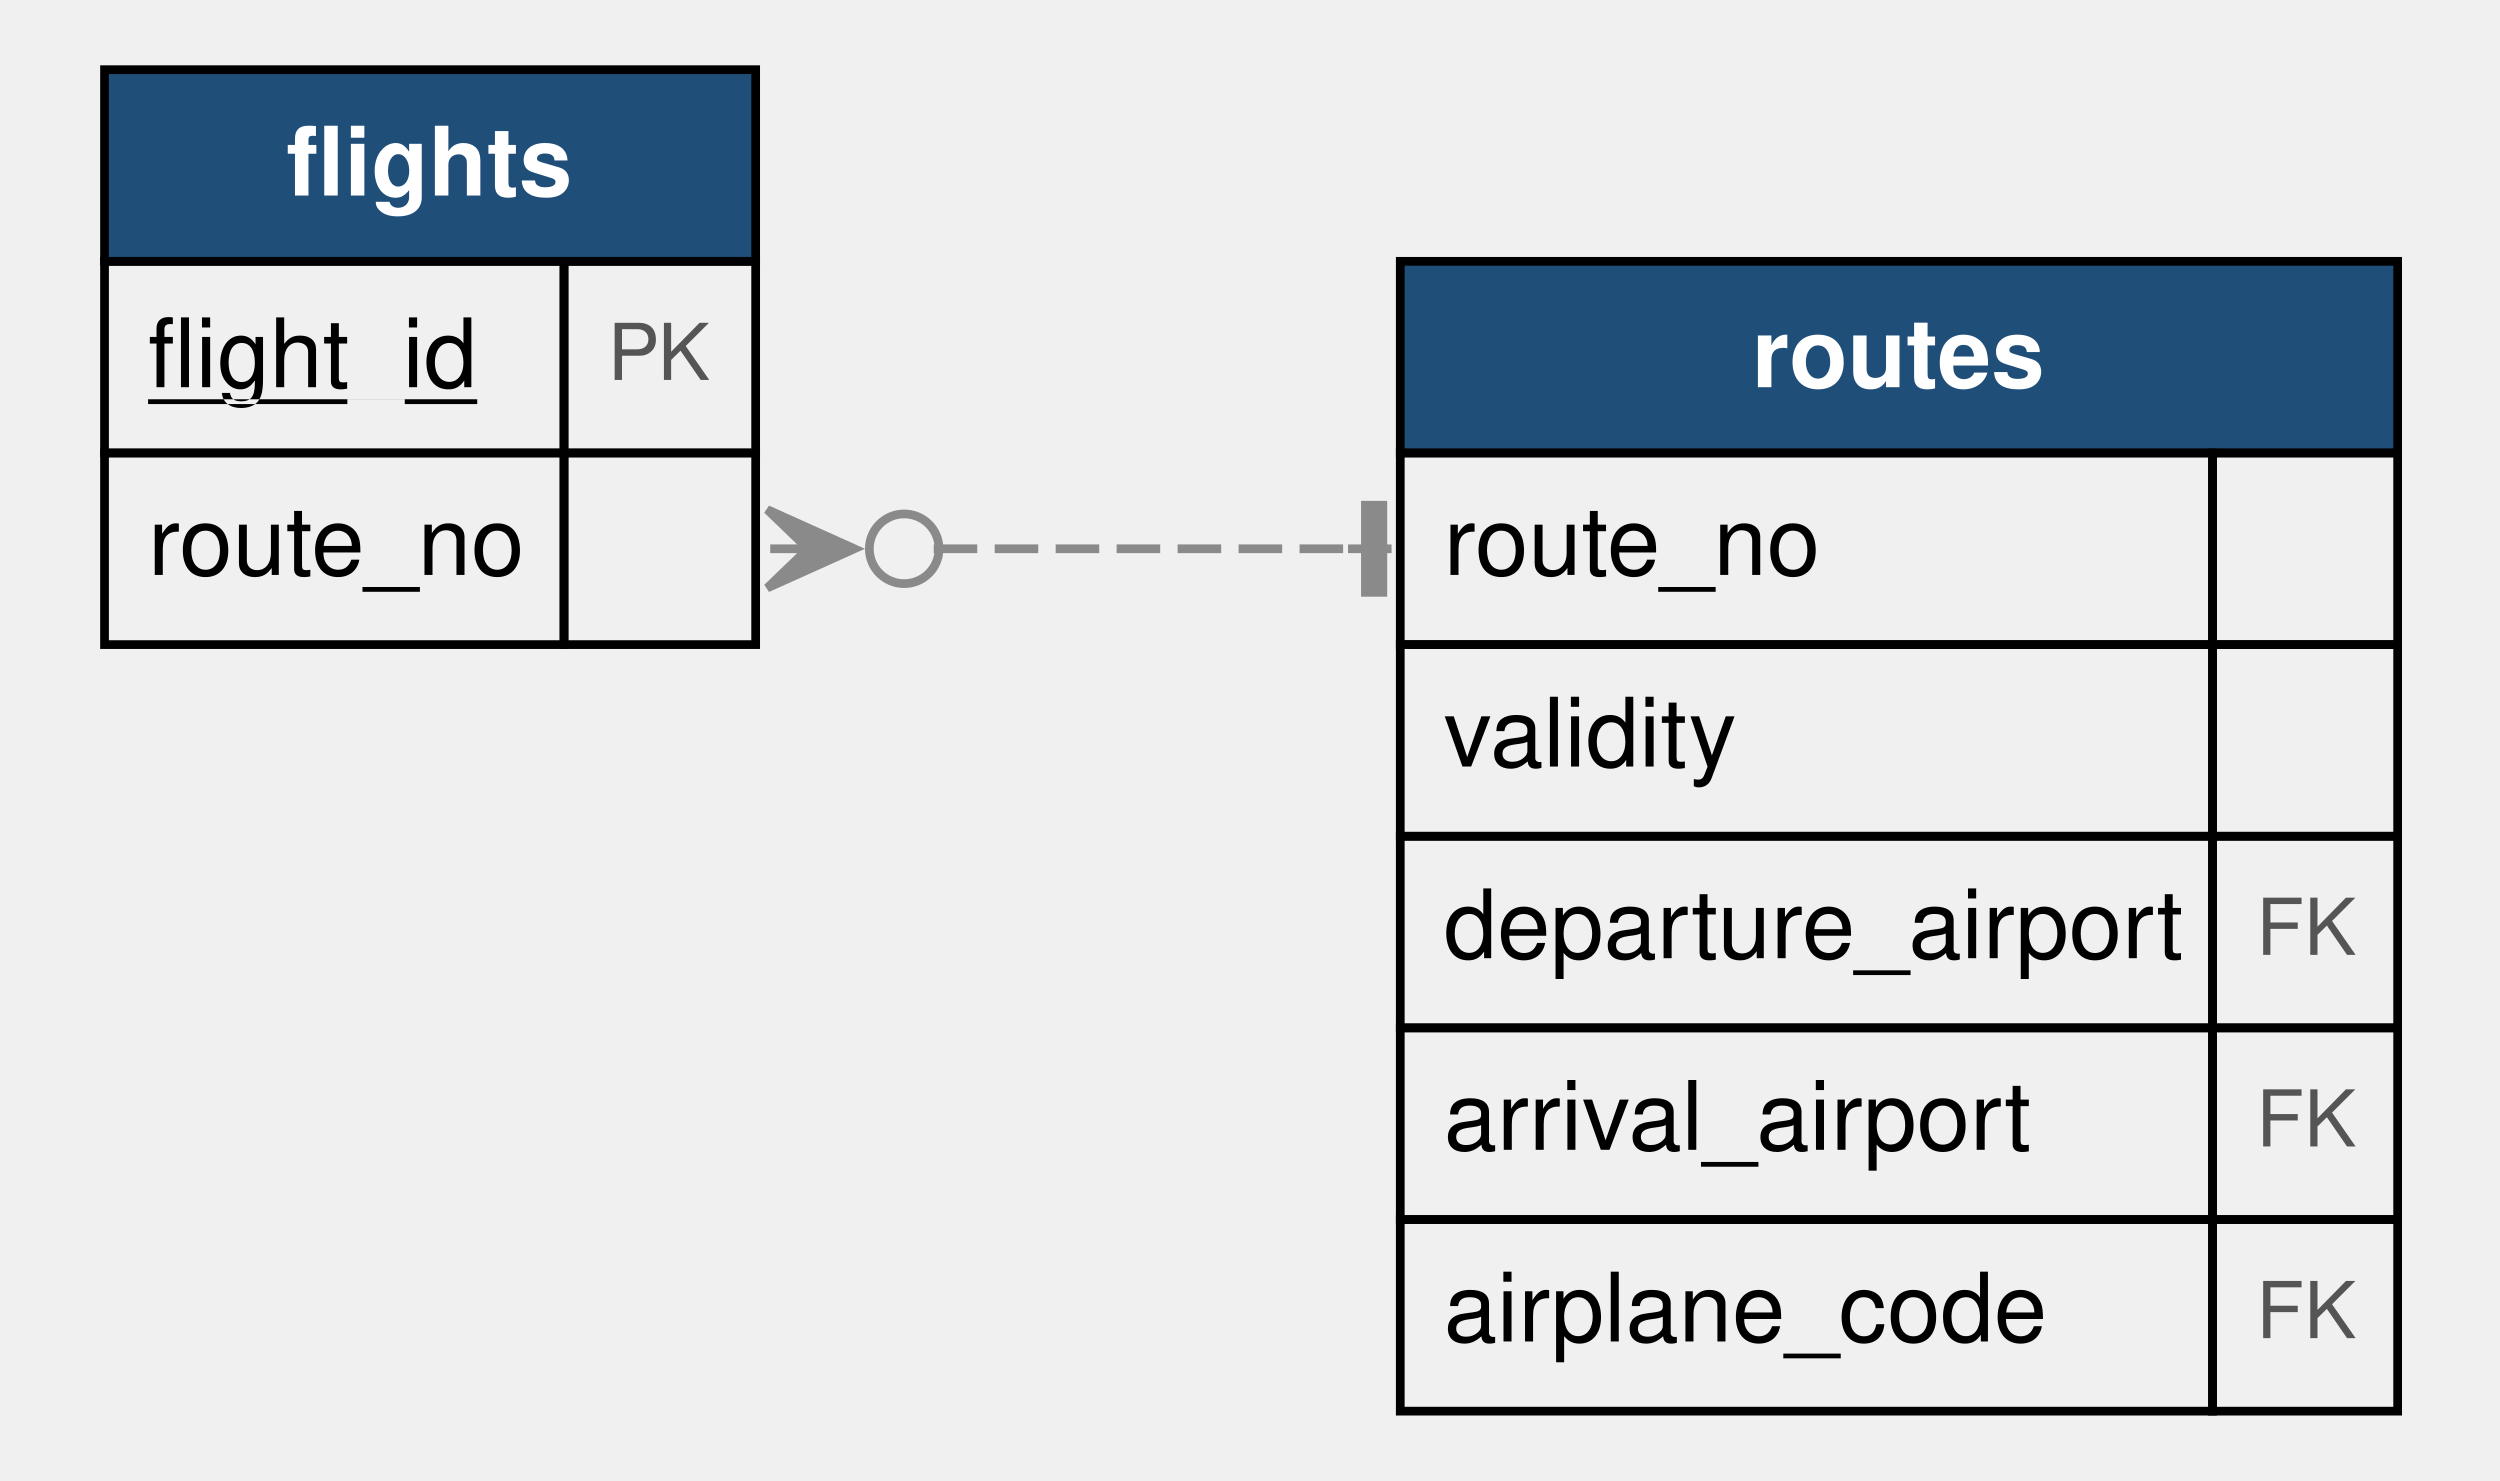
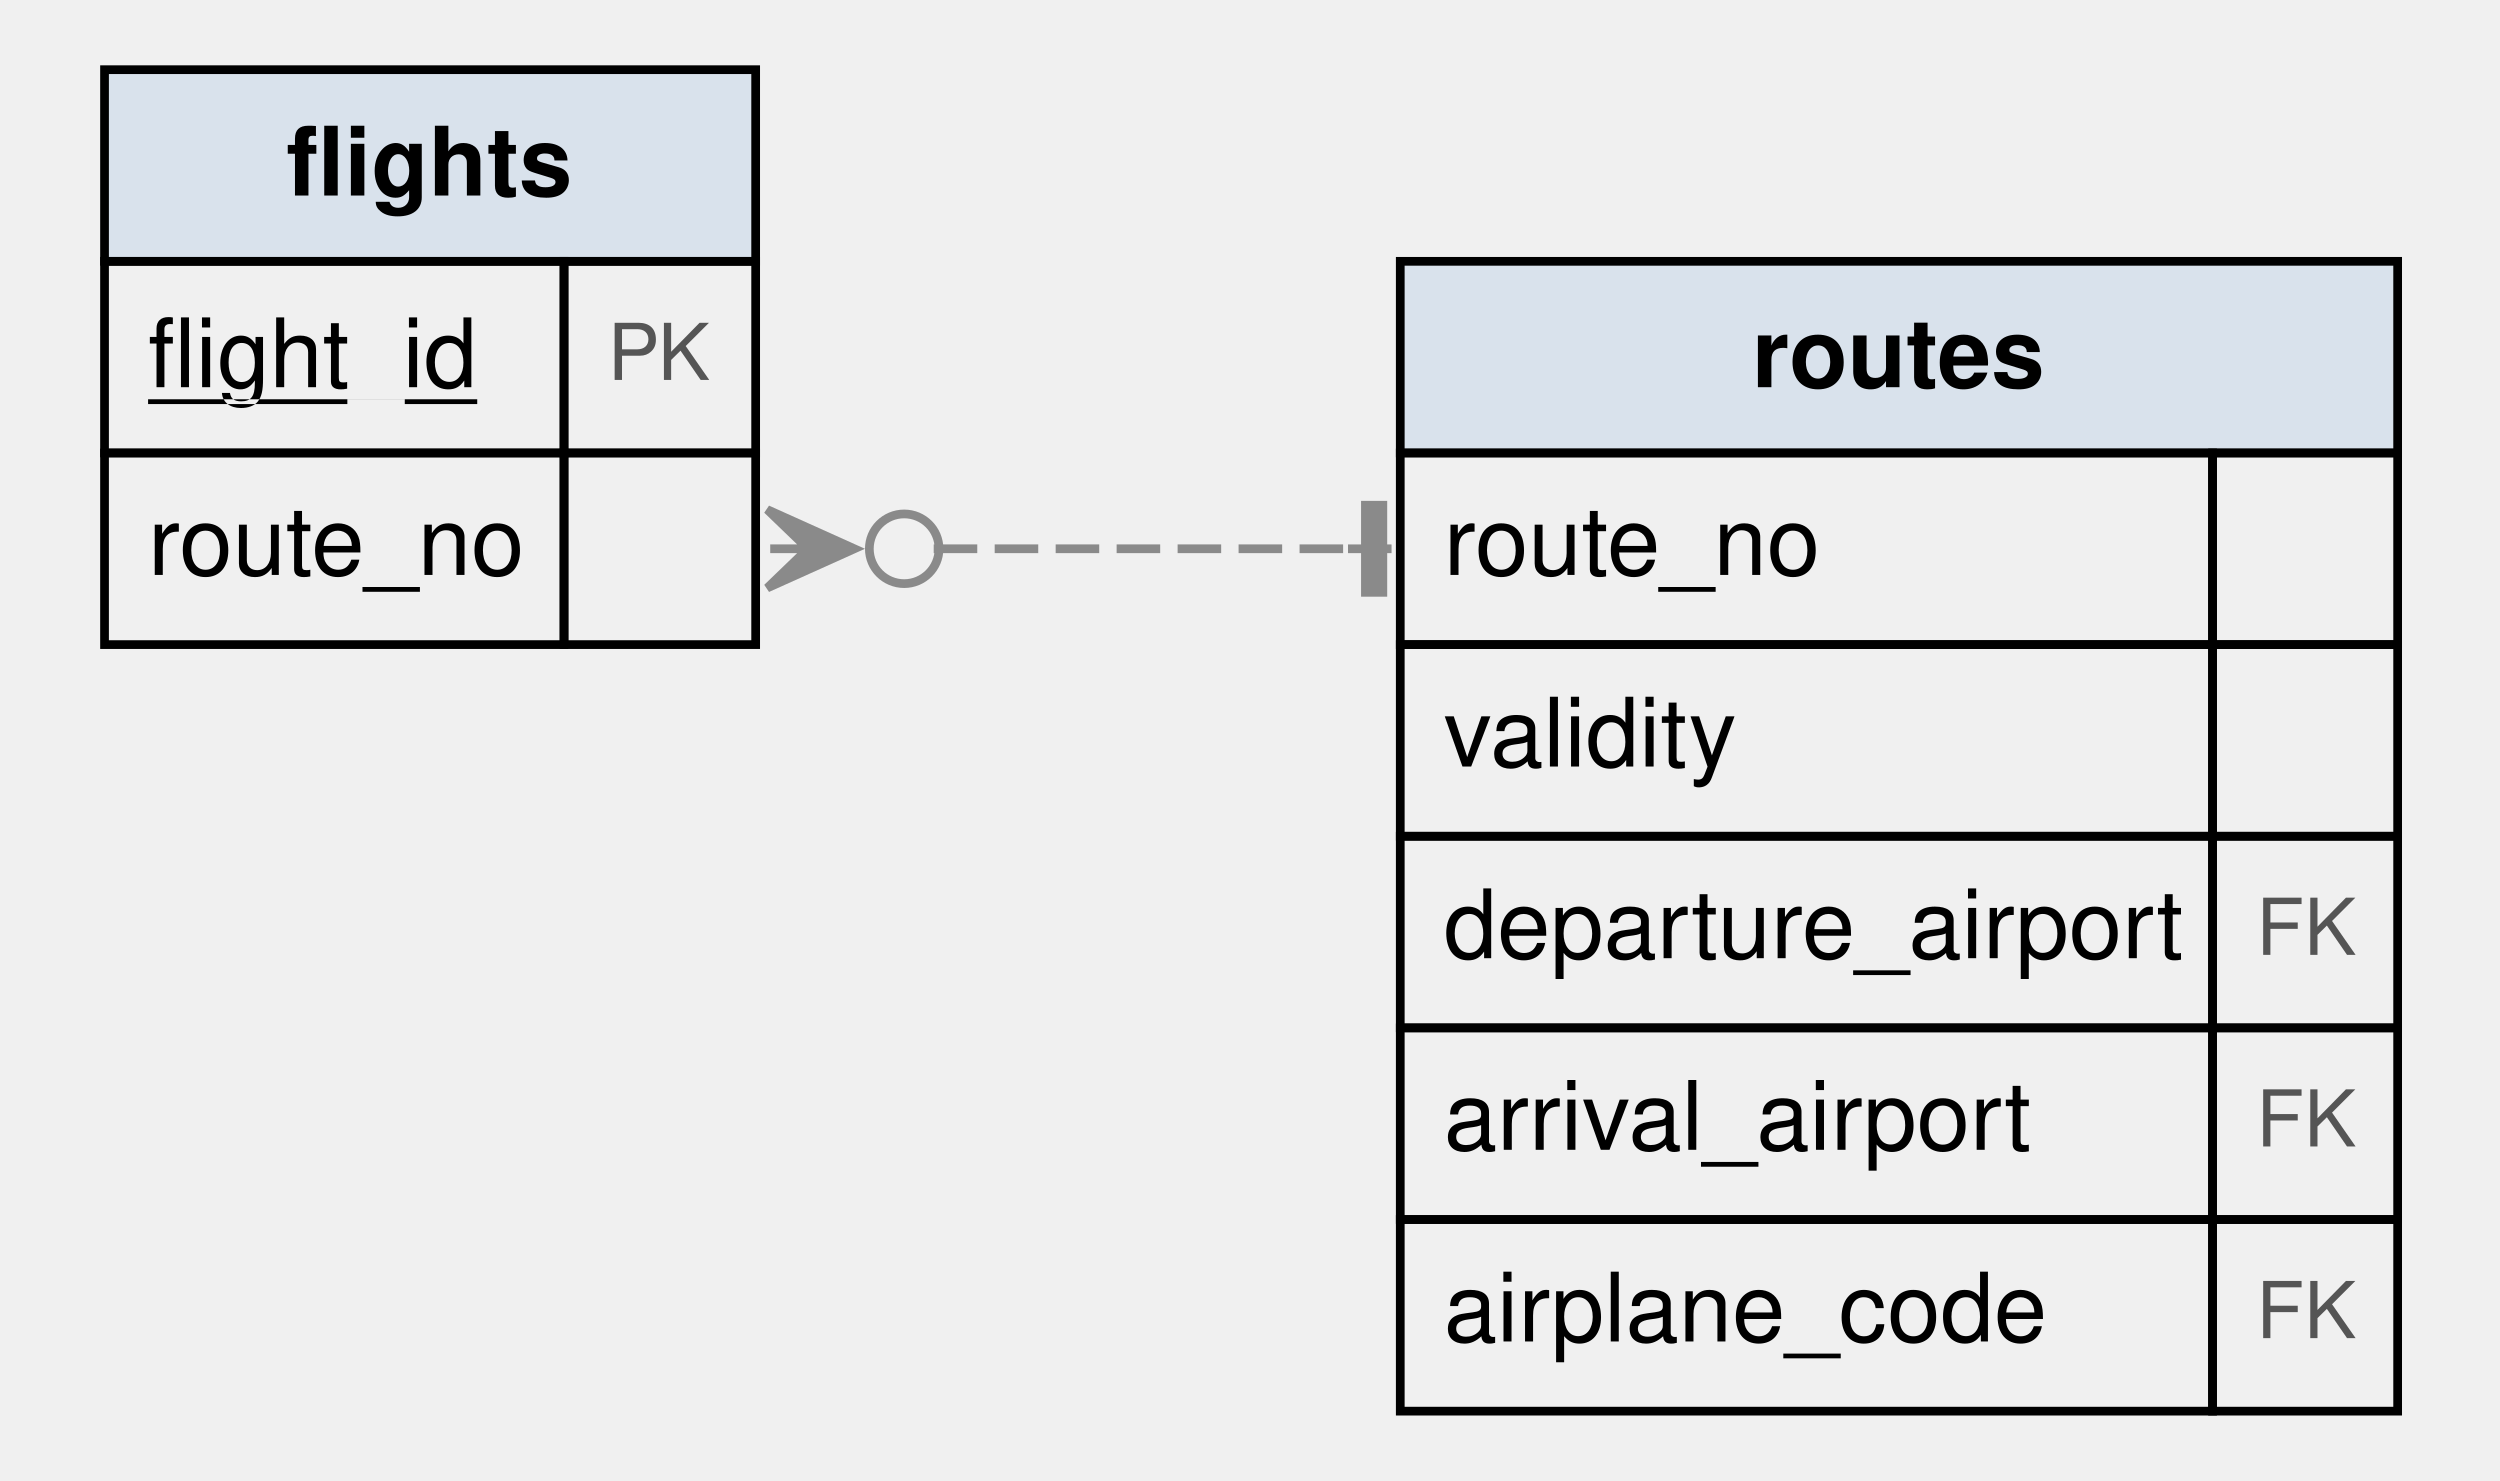
<svg xmlns="http://www.w3.org/2000/svg" width="287pt" height="170pt" viewBox="0.00 0.00 287.00 170.00">
  <g id="graph0" class="graph" transform="scale(1 1) rotate(0) translate(4 166)">
    <g id="node1" class="node">
-       <polygon fill="#1f4e79" stroke="none" points="8,-136 8,-158 82.75,-158 82.75,-136 8,-136" />
+       <polygon fill="#d9e2ec" stroke="none" points="8,-136 8,-158 82.75,-158 82.75,-136 8,-136" />
      <polygon fill="none" stroke="black" points="8,-136 8,-158 82.75,-158 82.75,-136 8,-136" />
-       <text xml:space="preserve" text-anchor="start" x="28.88" y="-143.55" font-family="Helvetica,sans-Serif" font-weight="bold" font-size="11.00" fill="white">flights</text>
+       <text xml:space="preserve" text-anchor="start" x="28.88" y="-143.55" font-family="Helvetica,sans-Serif" font-weight="bold" font-size="11.00">flights</text>
      <polygon fill="none" stroke="black" points="8,-114 8,-136 60.75,-136 60.75,-114 8,-114" />
      <text xml:space="preserve" text-anchor="start" x="13" y="-121.55" font-family="Helvetica,sans-Serif" text-decoration="underline" font-size="11.00">flight_id</text>
      <polygon fill="none" stroke="black" points="60.75,-114 60.75,-136 82.75,-136 82.75,-114 60.75,-114" />
      <text xml:space="preserve" text-anchor="start" x="65.75" y="-122.38" font-family="Helvetica,sans-Serif" font-size="9.00" fill="#555555">PK</text>
      <polygon fill="none" stroke="black" points="8,-92 8,-114 60.75,-114 60.75,-92 8,-92" />
      <text xml:space="preserve" text-anchor="start" x="13" y="-100" font-family="Helvetica,sans-Serif" font-size="11.00">route_no</text>
      <polygon fill="none" stroke="black" points="60.75,-92 60.75,-114 82.75,-114 82.75,-92 60.75,-92" />
    </g>
    <g id="node2" class="node">
-       <polygon fill="#1f4e79" stroke="none" points="156.75,-114 156.75,-136 271.25,-136 271.25,-114 156.75,-114" />
+       <polygon fill="#d9e2ec" stroke="none" points="156.75,-114 156.75,-136 271.25,-136 271.25,-114 156.75,-114" />
      <polygon fill="none" stroke="black" points="156.75,-114 156.75,-136 271.25,-136 271.25,-114 156.75,-114" />
-       <text xml:space="preserve" text-anchor="start" x="197.12" y="-121.55" font-family="Helvetica,sans-Serif" font-weight="bold" font-size="11.00" fill="white">routes</text>
+       <text xml:space="preserve" text-anchor="start" x="197.12" y="-121.55" font-family="Helvetica,sans-Serif" font-weight="bold" font-size="11.00">routes</text>
      <polygon fill="none" stroke="black" points="156.75,-92 156.75,-114 250,-114 250,-92 156.75,-92" />
      <text xml:space="preserve" text-anchor="start" x="161.75" y="-100" font-family="Helvetica,sans-Serif" font-size="11.00">route_no</text>
      <polygon fill="none" stroke="black" points="250,-92 250,-114 271.25,-114 271.25,-92 250,-92" />
      <polygon fill="none" stroke="black" points="156.75,-70 156.75,-92 250,-92 250,-70 156.75,-70" />
      <text xml:space="preserve" text-anchor="start" x="161.75" y="-78" font-family="Helvetica,sans-Serif" font-size="11.00">validity</text>
      <polygon fill="none" stroke="black" points="250,-70 250,-92 271.25,-92 271.25,-70 250,-70" />
      <polygon fill="none" stroke="black" points="156.75,-48 156.75,-70 250,-70 250,-48 156.75,-48" />
      <text xml:space="preserve" text-anchor="start" x="161.75" y="-56" font-family="Helvetica,sans-Serif" font-size="11.00">departure_airport</text>
      <polygon fill="none" stroke="black" points="250,-48 250,-70 271.25,-70 271.25,-48 250,-48" />
      <text xml:space="preserve" text-anchor="start" x="255" y="-56.38" font-family="Helvetica,sans-Serif" font-size="9.00" fill="#555555">FK</text>
      <polygon fill="none" stroke="black" points="156.75,-26 156.75,-48 250,-48 250,-26 156.75,-26" />
      <text xml:space="preserve" text-anchor="start" x="161.75" y="-34" font-family="Helvetica,sans-Serif" font-size="11.00">arrival_airport</text>
      <polygon fill="none" stroke="black" points="250,-26 250,-48 271.25,-48 271.25,-26 250,-26" />
      <text xml:space="preserve" text-anchor="start" x="255" y="-34.38" font-family="Helvetica,sans-Serif" font-size="9.00" fill="#555555">FK</text>
      <polygon fill="none" stroke="black" points="156.75,-4 156.75,-26 250,-26 250,-4 156.75,-4" />
      <text xml:space="preserve" text-anchor="start" x="161.75" y="-12" font-family="Helvetica,sans-Serif" font-size="11.00">airplane_code</text>
      <polygon fill="none" stroke="black" points="250,-4 250,-26 271.25,-26 271.25,-4 250,-4" />
      <text xml:space="preserve" text-anchor="start" x="255" y="-12.38" font-family="Helvetica,sans-Serif" font-size="9.00" fill="#555555">FK</text>
    </g>
    <g id="edge1" class="edge">
      <path fill="none" stroke="#8a8a8a" stroke-dasharray="5,2" d="M103.19,-103C119.68,-103 129.87,-103 150.81,-103" />
      <polygon fill="#8a8a8a" stroke="#8a8a8a" points="94.08,-103 84.08,-98.5 88.75,-103 84.42,-103 84.42,-103 84.42,-103 88.75,-103 84.08,-107.5 94.08,-103" />
      <ellipse fill="none" stroke="#8a8a8a" cx="99.8" cy="-103" rx="4" ry="4" />
      <polygon fill="#8a8a8a" stroke="#8a8a8a" points="154.75,-98 154.75,-108 152.75,-108 152.75,-98 154.75,-98" />
      <polyline fill="none" stroke="#8a8a8a" points="155.75,-103 150.75,-103" />
    </g>
  </g>
</svg>
